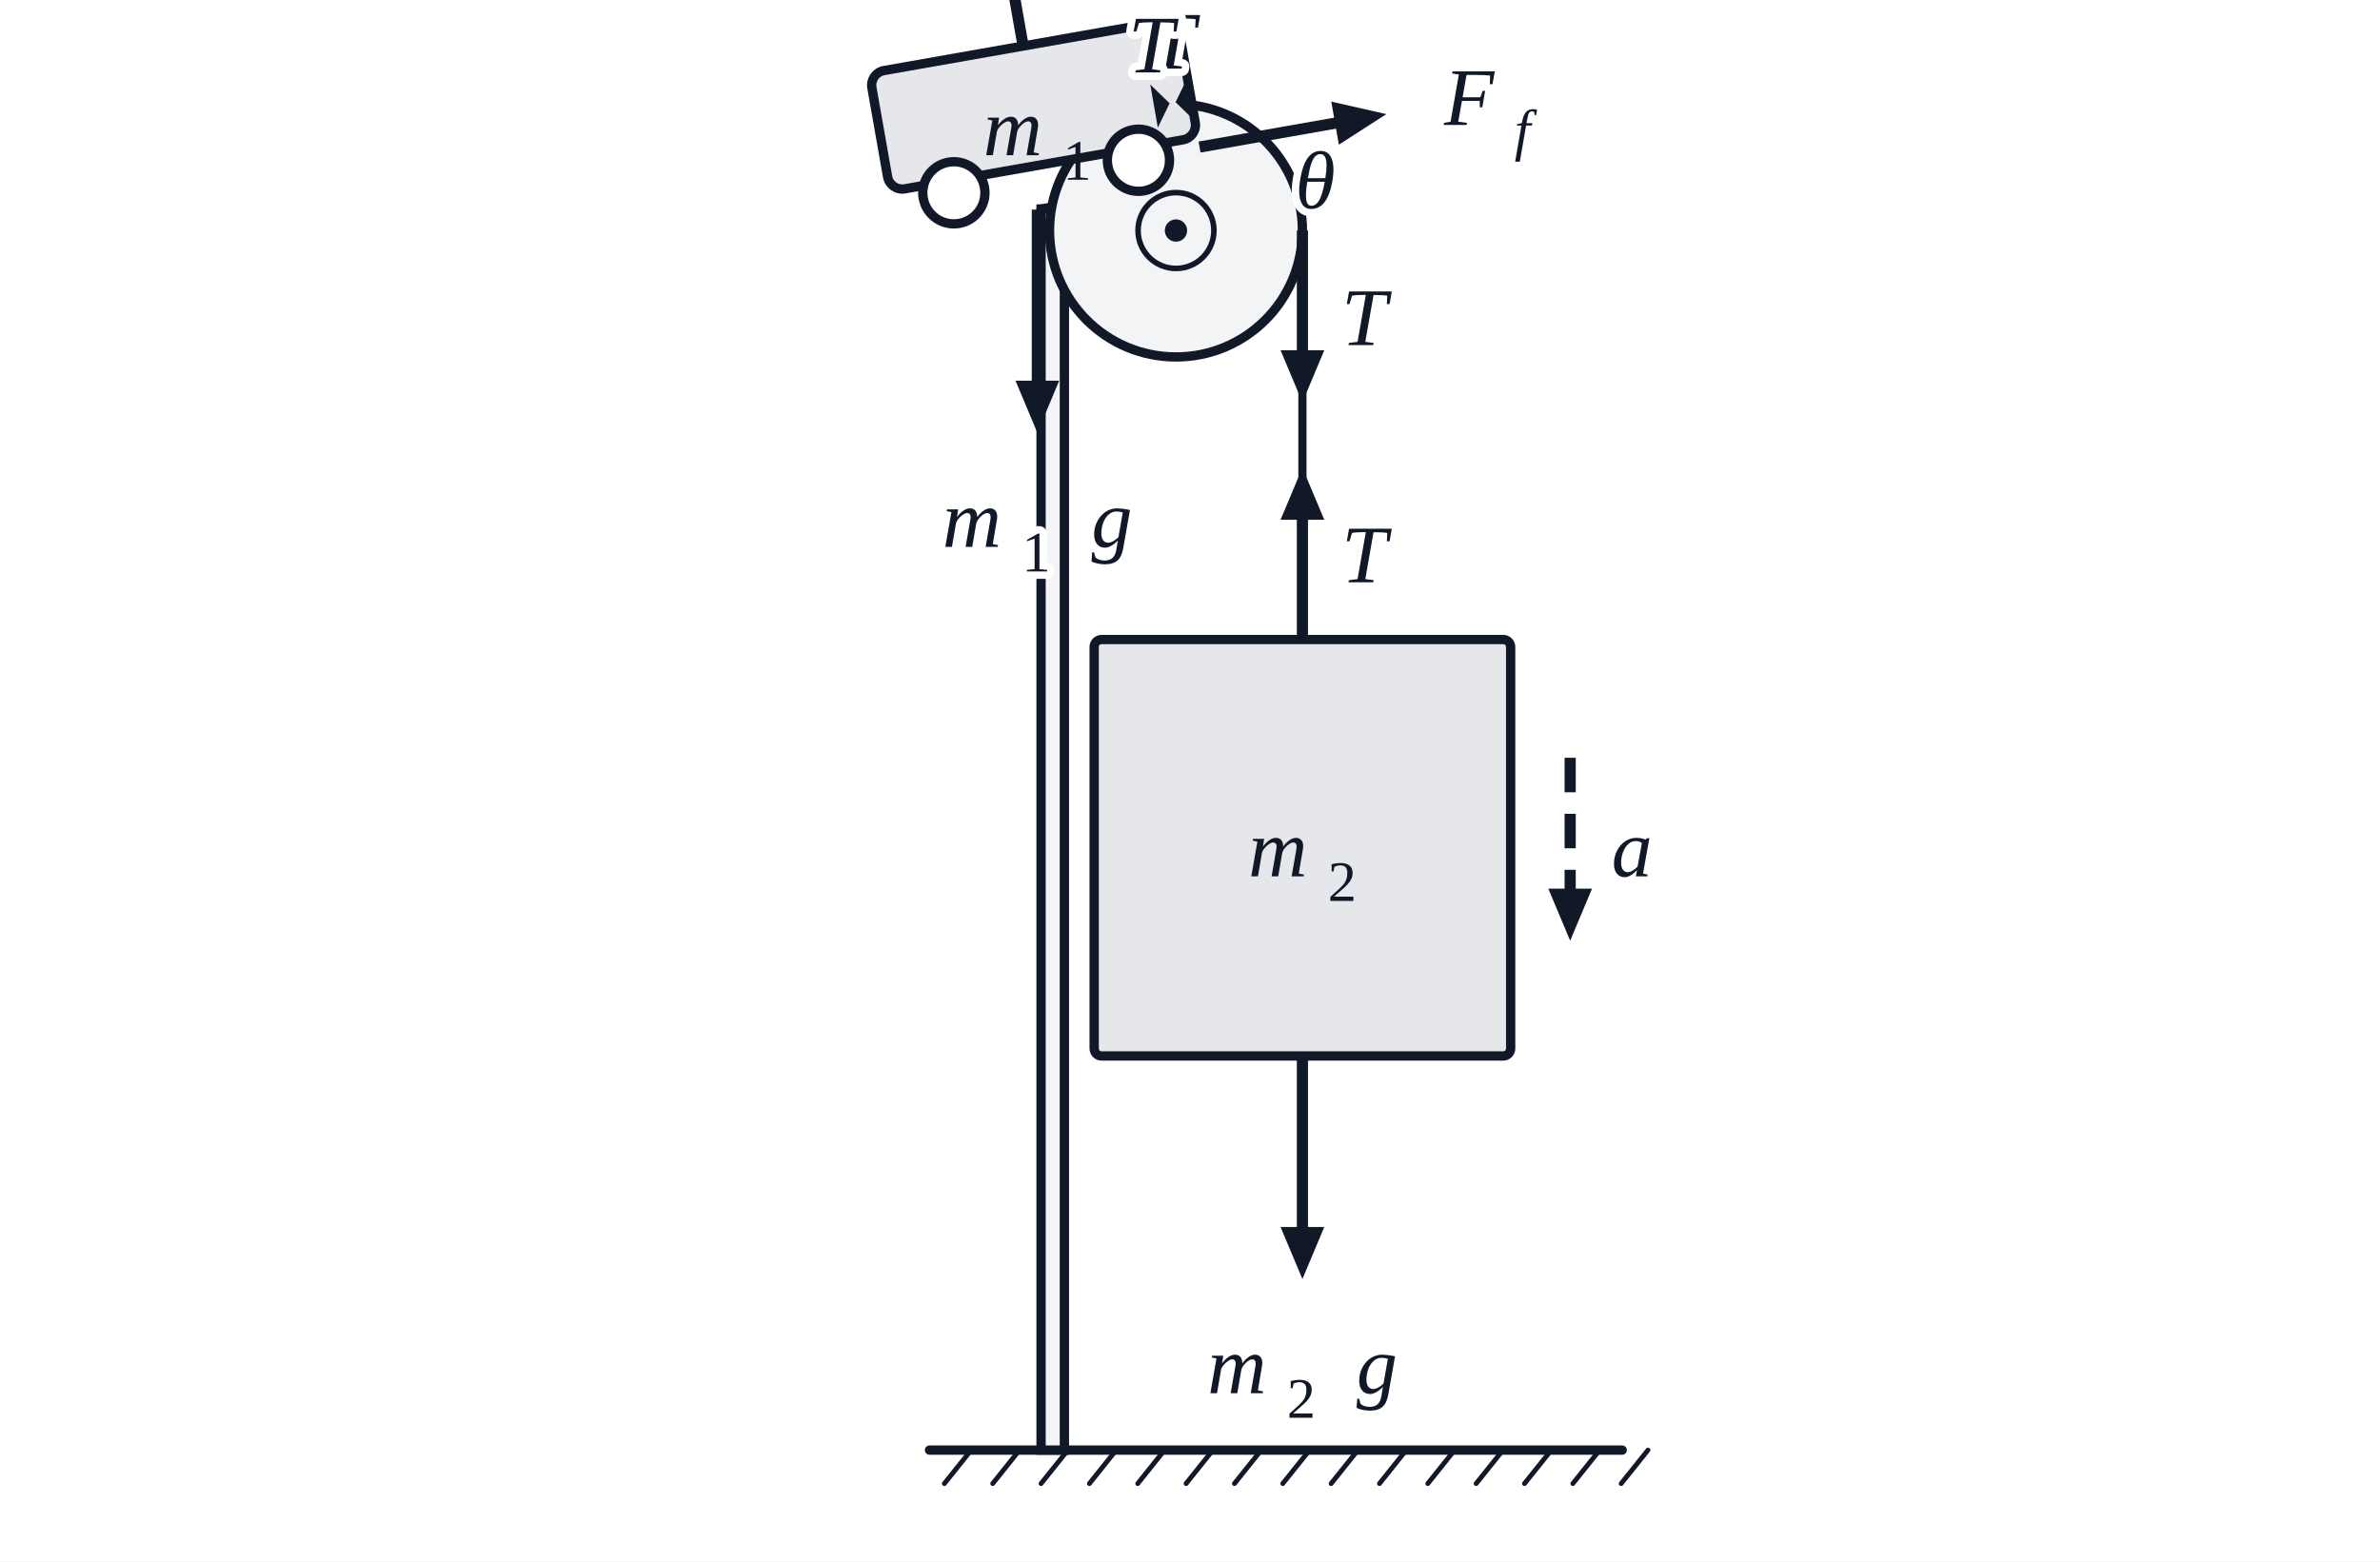
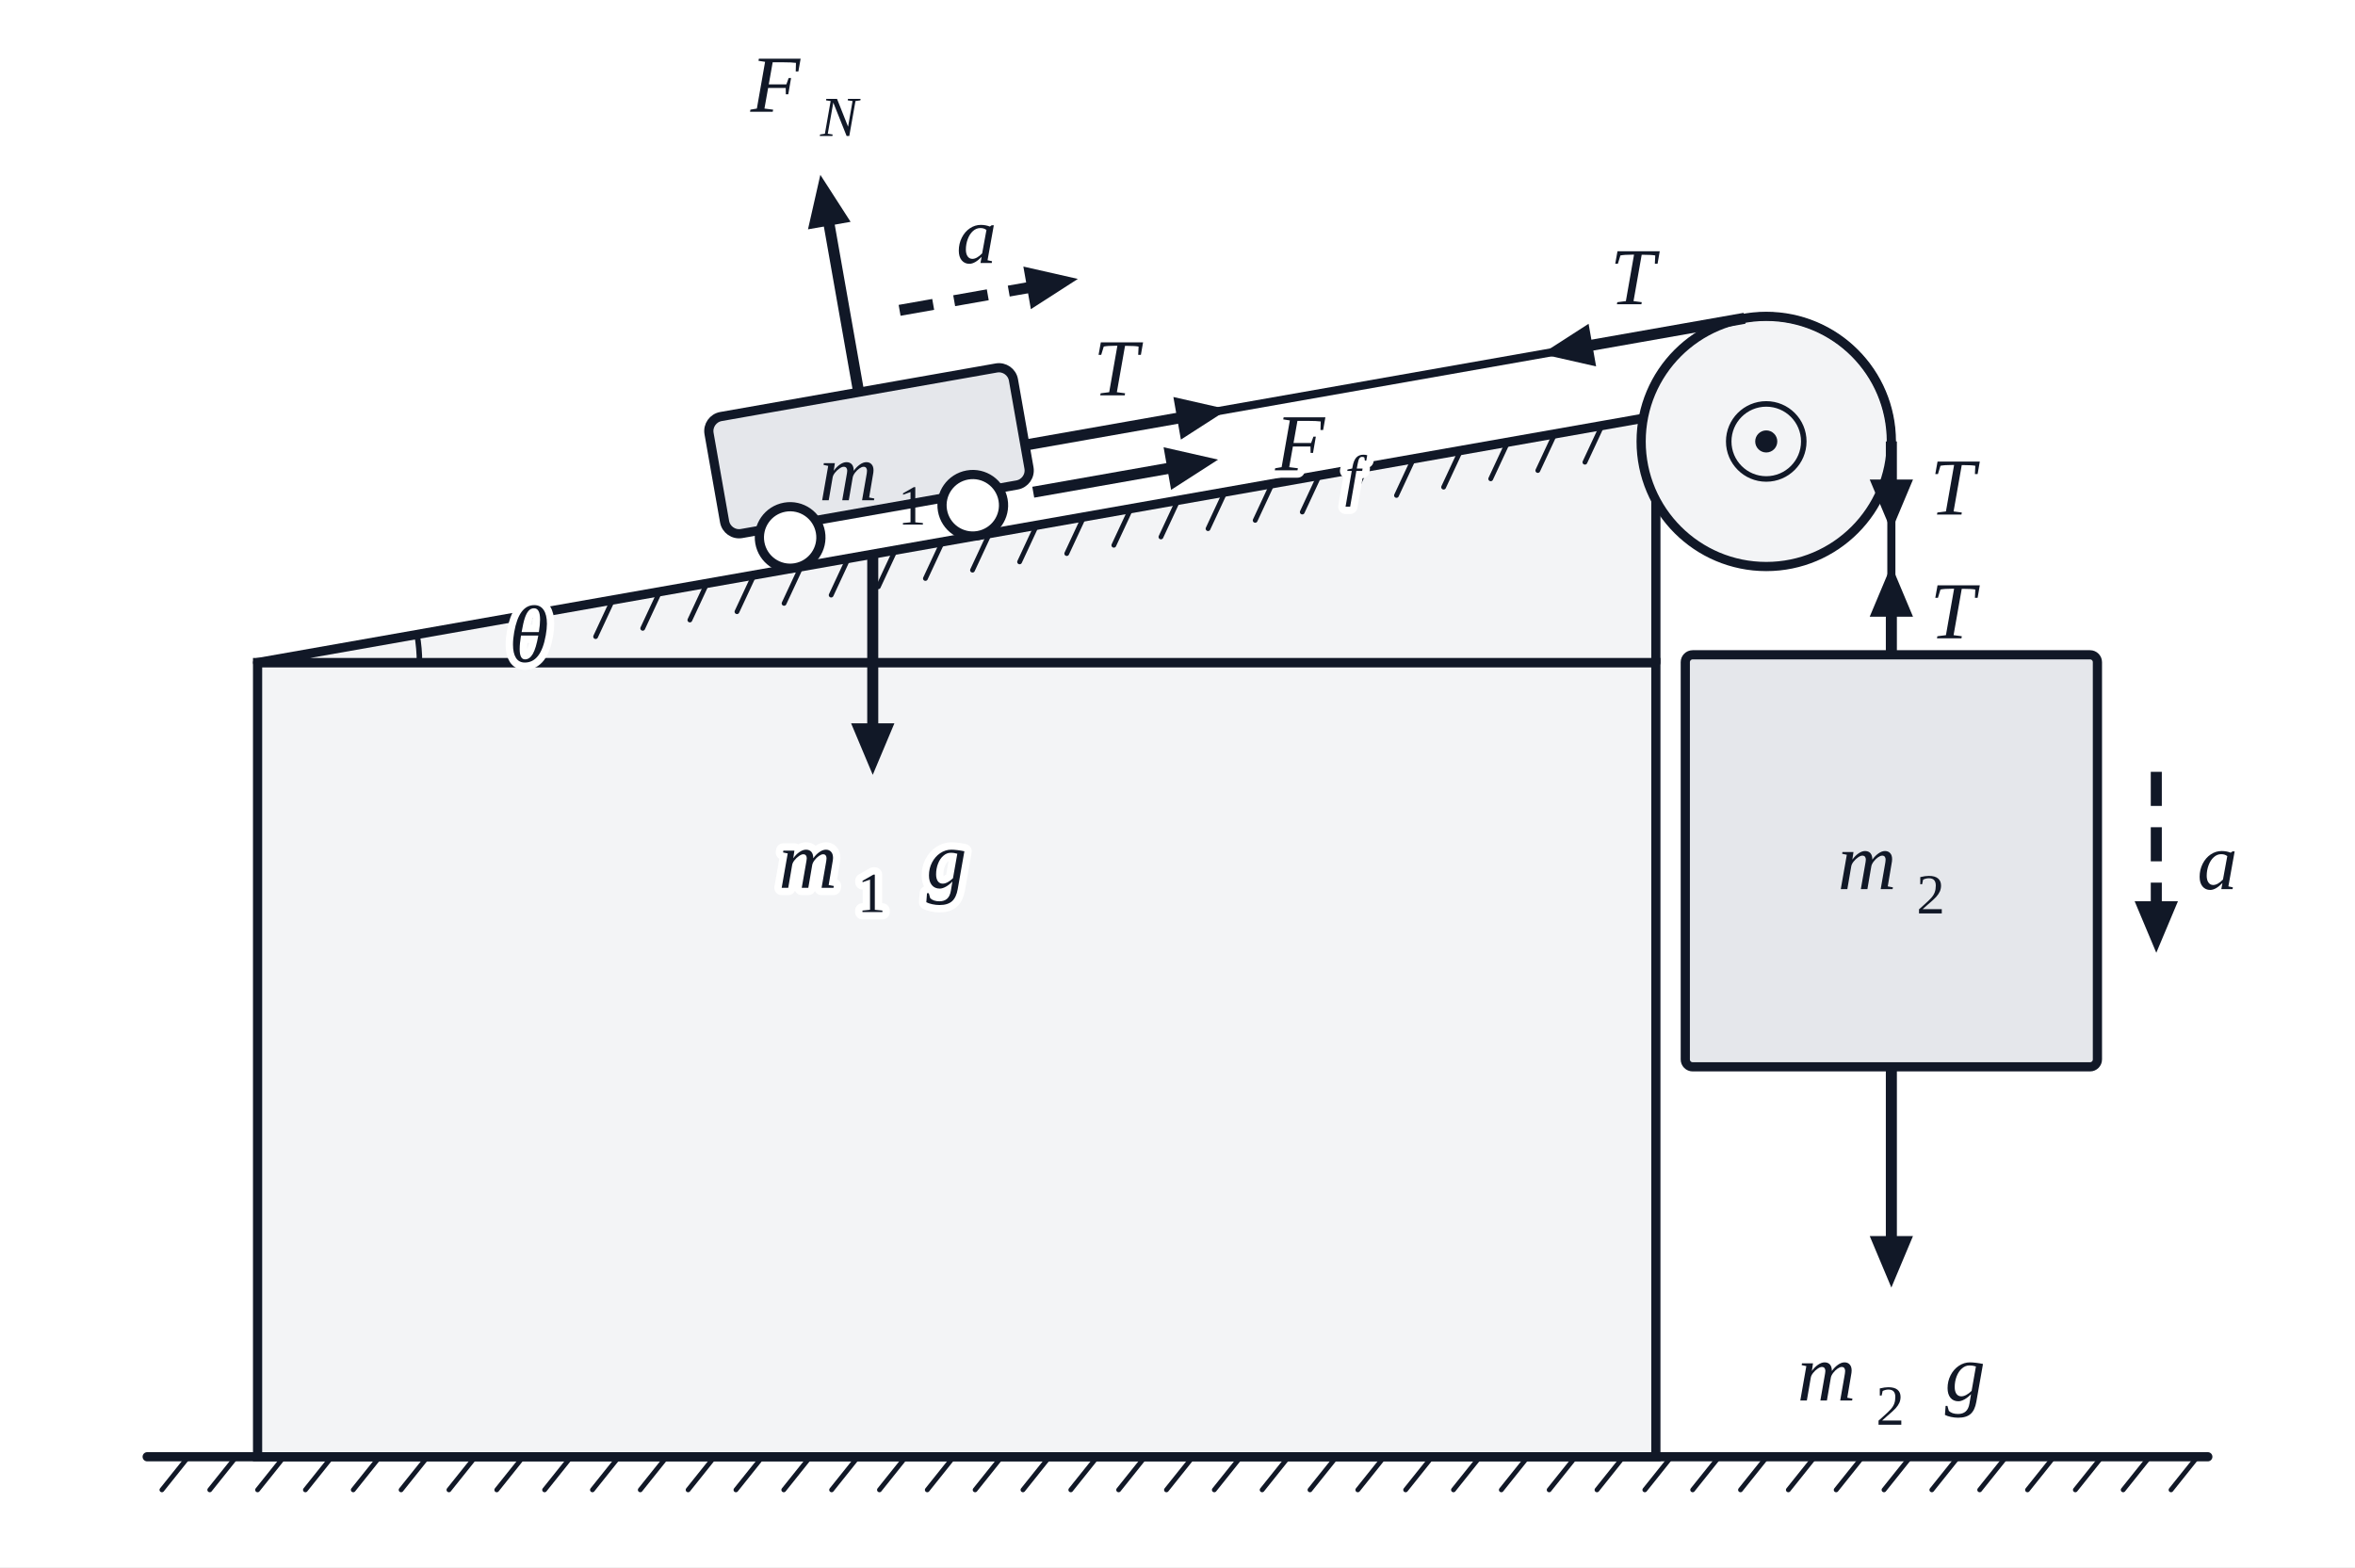
- <svg xmlns="http://www.w3.org/2000/svg" viewBox="0 0 640 420" width="640" height="420" role="img" aria-label="An object on a ramp tied over a pulley at its top to a hanging object" id="g-pulley">
-   <rect class="paper" width="640" height="420" fill="#fff">
+ <svg xmlns="http://www.w3.org/2000/svg" viewBox="0 0 640 426" width="640" height="426" role="img" aria-label="An object on a ramp tied over a pulley at its top to a hanging object" id="g-pulley">
+   <rect class="paper" width="640" height="426" fill="#fff">
</rect>
  <g fill="none" stroke-linecap="round">
-     <line x1="249.95" y1="390" x2="436.23" y2="390" stroke="#111827" stroke-width="2.5">
- </line>
-     <line x1="261.15" y1="390" x2="253.95" y2="399" stroke="#111827" stroke-width="1.3">
- </line>
-     <line x1="274.15" y1="390" x2="266.95" y2="399" stroke="#111827" stroke-width="1.3">
- </line>
-     <line x1="287.15" y1="390" x2="279.95" y2="399" stroke="#111827" stroke-width="1.3">
- </line>
-     <line x1="300.15" y1="390" x2="292.95" y2="399" stroke="#111827" stroke-width="1.3">
- </line>
-     <line x1="313.15" y1="390" x2="305.95" y2="399" stroke="#111827" stroke-width="1.3">
- </line>
-     <line x1="326.15" y1="390" x2="318.95" y2="399" stroke="#111827" stroke-width="1.3">
- </line>
-     <line x1="339.15" y1="390" x2="331.95" y2="399" stroke="#111827" stroke-width="1.3">
- </line>
-     <line x1="352.15" y1="390" x2="344.95" y2="399" stroke="#111827" stroke-width="1.3">
- </line>
-     <line x1="365.15" y1="390" x2="357.95" y2="399" stroke="#111827" stroke-width="1.3">
- </line>
-     <line x1="378.15" y1="390" x2="370.95" y2="399" stroke="#111827" stroke-width="1.3">
- </line>
-     <line x1="391.15" y1="390" x2="383.95" y2="399" stroke="#111827" stroke-width="1.3">
- </line>
-     <line x1="404.15" y1="390" x2="396.95" y2="399" stroke="#111827" stroke-width="1.3">
- </line>
-     <line x1="417.15" y1="390" x2="409.95" y2="399" stroke="#111827" stroke-width="1.3">
- </line>
-     <line x1="430.15" y1="390" x2="422.95" y2="399" stroke="#111827" stroke-width="1.3">
- </line>
-     <line x1="443.15" y1="390" x2="435.95" y2="399" stroke="#111827" stroke-width="1.3">
- </line>
-     <rect x="279.95" y="56.211" width="6.276" height="333.789" fill="#f3f4f6" stroke="#111827" stroke-width="2.5">
+     <line x1="40" y1="396" x2="600" y2="396" stroke="#111827" stroke-width="2.5">
+ </line>
+     <line x1="51.2" y1="396" x2="44" y2="405" stroke="#111827" stroke-width="1.3">
+ </line>
+     <line x1="64.2" y1="396" x2="57" y2="405" stroke="#111827" stroke-width="1.3">
+ </line>
+     <line x1="77.2" y1="396" x2="70" y2="405" stroke="#111827" stroke-width="1.3">
+ </line>
+     <line x1="90.2" y1="396" x2="83" y2="405" stroke="#111827" stroke-width="1.3">
+ </line>
+     <line x1="103.2" y1="396" x2="96" y2="405" stroke="#111827" stroke-width="1.3">
+ </line>
+     <line x1="116.2" y1="396" x2="109" y2="405" stroke="#111827" stroke-width="1.3">
+ </line>
+     <line x1="129.2" y1="396" x2="122" y2="405" stroke="#111827" stroke-width="1.3">
+ </line>
+     <line x1="142.2" y1="396" x2="135" y2="405" stroke="#111827" stroke-width="1.3">
+ </line>
+     <line x1="155.2" y1="396" x2="148" y2="405" stroke="#111827" stroke-width="1.3">
+ </line>
+     <line x1="168.2" y1="396" x2="161" y2="405" stroke="#111827" stroke-width="1.3">
+ </line>
+     <line x1="181.2" y1="396" x2="174" y2="405" stroke="#111827" stroke-width="1.3">
+ </line>
+     <line x1="194.2" y1="396" x2="187" y2="405" stroke="#111827" stroke-width="1.3">
+ </line>
+     <line x1="207.2" y1="396" x2="200" y2="405" stroke="#111827" stroke-width="1.3">
+ </line>
+     <line x1="220.2" y1="396" x2="213" y2="405" stroke="#111827" stroke-width="1.3">
+ </line>
+     <line x1="233.2" y1="396" x2="226" y2="405" stroke="#111827" stroke-width="1.3">
+ </line>
+     <line x1="246.2" y1="396" x2="239" y2="405" stroke="#111827" stroke-width="1.3">
+ </line>
+     <line x1="259.2" y1="396" x2="252" y2="405" stroke="#111827" stroke-width="1.3">
+ </line>
+     <line x1="272.2" y1="396" x2="265" y2="405" stroke="#111827" stroke-width="1.3">
+ </line>
+     <line x1="285.2" y1="396" x2="278" y2="405" stroke="#111827" stroke-width="1.3">
+ </line>
+     <line x1="298.2" y1="396" x2="291" y2="405" stroke="#111827" stroke-width="1.3">
+ </line>
+     <line x1="311.2" y1="396" x2="304" y2="405" stroke="#111827" stroke-width="1.3">
+ </line>
+     <line x1="324.2" y1="396" x2="317" y2="405" stroke="#111827" stroke-width="1.3">
+ </line>
+     <line x1="337.2" y1="396" x2="330" y2="405" stroke="#111827" stroke-width="1.3">
+ </line>
+     <line x1="350.2" y1="396" x2="343" y2="405" stroke="#111827" stroke-width="1.3">
+ </line>
+     <line x1="363.2" y1="396" x2="356" y2="405" stroke="#111827" stroke-width="1.3">
+ </line>
+     <line x1="376.2" y1="396" x2="369" y2="405" stroke="#111827" stroke-width="1.3">
+ </line>
+     <line x1="389.2" y1="396" x2="382" y2="405" stroke="#111827" stroke-width="1.3">
+ </line>
+     <line x1="402.2" y1="396" x2="395" y2="405" stroke="#111827" stroke-width="1.3">
+ </line>
+     <line x1="415.2" y1="396" x2="408" y2="405" stroke="#111827" stroke-width="1.3">
+ </line>
+     <line x1="428.2" y1="396" x2="421" y2="405" stroke="#111827" stroke-width="1.3">
+ </line>
+     <line x1="441.2" y1="396" x2="434" y2="405" stroke="#111827" stroke-width="1.3">
+ </line>
+     <line x1="454.2" y1="396" x2="447" y2="405" stroke="#111827" stroke-width="1.3">
+ </line>
+     <line x1="467.2" y1="396" x2="460" y2="405" stroke="#111827" stroke-width="1.3">
+ </line>
+     <line x1="480.2" y1="396" x2="473" y2="405" stroke="#111827" stroke-width="1.3">
+ </line>
+     <line x1="493.2" y1="396" x2="486" y2="405" stroke="#111827" stroke-width="1.3">
+ </line>
+     <line x1="506.2" y1="396" x2="499" y2="405" stroke="#111827" stroke-width="1.3">
+ </line>
+     <line x1="519.2" y1="396" x2="512" y2="405" stroke="#111827" stroke-width="1.3">
+ </line>
+     <line x1="532.2" y1="396" x2="525" y2="405" stroke="#111827" stroke-width="1.3">
+ </line>
+     <line x1="545.2" y1="396" x2="538" y2="405" stroke="#111827" stroke-width="1.3">
+ </line>
+     <line x1="558.2" y1="396" x2="551" y2="405" stroke="#111827" stroke-width="1.3">
+ </line>
+     <line x1="571.2" y1="396" x2="564" y2="405" stroke="#111827" stroke-width="1.3">
+ </line>
+     <line x1="584.2" y1="396" x2="577" y2="405" stroke="#111827" stroke-width="1.3">
+ </line>
+     <line x1="597.2" y1="396" x2="590" y2="405" stroke="#111827" stroke-width="1.3">
+ </line>
+     <rect x="70" y="180.109" width="380" height="215.891" fill="#f3f4f6" stroke="#111827" stroke-width="2.5">
</rect>
-     <path d="M279.95,56.21 L286.23,56.21 L286.23,55.1 Z" fill="#f3f4f6" stroke="#111827" stroke-width="2.5" stroke-linejoin="round">
+     <path d="M70,180.11 L450,180.11 L450,113.1 Z" fill="#f3f4f6" stroke="#111827" stroke-width="2.5" stroke-linejoin="round">
</path>
-     <path d="M44,0 A44,44 0 0 0 43.33,-7.64" transform="translate(279.95 56.21)" stroke="#111827" stroke-width="1.5">
+     <path d="M44,0 A44,44 0 0 0 43.33,-7.64" transform="translate(70 180.11)" stroke="#111827" stroke-width="1.5">
</path>
-     <line x1="286.23" y1="55.1" x2="316.23" y2="62" stroke="#111827" stroke-width="3">
- </line>
-     <polyline points="320.31,26.75 310.33,28.52" stroke="#111827" stroke-width="2.2" stroke-linejoin="round">
+     <line x1="166.51" y1="163.09" x2="161.87" y2="173.05" stroke="#111827" stroke-width="1.3">
+ </line>
+     <line x1="179.31" y1="160.84" x2="174.67" y2="170.8" stroke="#111827" stroke-width="1.3">
+ </line>
+     <line x1="192.12" y1="158.58" x2="187.48" y2="168.54" stroke="#111827" stroke-width="1.3">
+ </line>
+     <line x1="204.92" y1="156.32" x2="200.28" y2="166.28" stroke="#111827" stroke-width="1.3">
+ </line>
+     <line x1="217.72" y1="154.06" x2="213.08" y2="164.02" stroke="#111827" stroke-width="1.3">
+ </line>
+     <line x1="230.52" y1="151.81" x2="225.88" y2="161.77" stroke="#111827" stroke-width="1.3">
+ </line>
+     <line x1="243.33" y1="149.55" x2="238.69" y2="159.51" stroke="#111827" stroke-width="1.3">
+ </line>
+     <line x1="256.13" y1="147.29" x2="251.49" y2="157.25" stroke="#111827" stroke-width="1.3">
+ </line>
+     <line x1="268.93" y1="145.03" x2="264.29" y2="154.99" stroke="#111827" stroke-width="1.3">
+ </line>
+     <line x1="281.73" y1="142.78" x2="277.09" y2="152.74" stroke="#111827" stroke-width="1.3">
+ </line>
+     <line x1="294.54" y1="140.52" x2="289.9" y2="150.48" stroke="#111827" stroke-width="1.3">
+ </line>
+     <line x1="307.34" y1="138.26" x2="302.7" y2="148.22" stroke="#111827" stroke-width="1.3">
+ </line>
+     <line x1="320.14" y1="136" x2="315.5" y2="145.96" stroke="#111827" stroke-width="1.3">
+ </line>
+     <line x1="332.94" y1="133.75" x2="328.3" y2="143.71" stroke="#111827" stroke-width="1.3">
+ </line>
+     <line x1="345.75" y1="131.49" x2="341.11" y2="141.45" stroke="#111827" stroke-width="1.3">
+ </line>
+     <line x1="358.55" y1="129.23" x2="353.91" y2="139.19" stroke="#111827" stroke-width="1.3">
+ </line>
+     <line x1="371.35" y1="126.97" x2="366.71" y2="136.93" stroke="#111827" stroke-width="1.3">
+ </line>
+     <line x1="384.15" y1="124.72" x2="379.51" y2="134.68" stroke="#111827" stroke-width="1.3">
+ </line>
+     <line x1="396.96" y1="122.46" x2="392.32" y2="132.42" stroke="#111827" stroke-width="1.3">
+ </line>
+     <line x1="409.76" y1="120.2" x2="405.12" y2="130.16" stroke="#111827" stroke-width="1.3">
+ </line>
+     <line x1="422.56" y1="117.94" x2="417.92" y2="127.9" stroke="#111827" stroke-width="1.3">
+ </line>
+     <line x1="435.36" y1="115.69" x2="430.72" y2="125.65" stroke="#111827" stroke-width="1.3">
+ </line>
+     <line x1="450" y1="113.1" x2="480" y2="120" stroke="#111827" stroke-width="3">
+ </line>
+     <polyline points="278.54,121 474.1,86.52" stroke="#111827" stroke-width="2.2" stroke-linejoin="round">
</polyline>
-     <polyline points="350.23,62 350.23,172" stroke="#111827" stroke-width="2.2" stroke-linejoin="round">
+     <polyline points="514,120 514,178" stroke="#111827" stroke-width="2.2" stroke-linejoin="round">
</polyline>
-     <circle cx="316.23" cy="62" r="34" fill="#f3f4f6" stroke="#111827" stroke-width="2.5">
- </circle>
-     <circle cx="316.23" cy="62" r="10.2" stroke="#111827" stroke-width="1.5">
- </circle>
-     <circle cx="316.23" cy="62" r="3" fill="#111827">
- </circle>
-     <path d="M310.33,28.52 A34,34 0 0 1 350.23,62" stroke="#111827" stroke-width="2.2">
+     <circle cx="480" cy="120" r="34" fill="#f3f4f6" stroke="#111827" stroke-width="2.5">
+ </circle>
+     <circle cx="480" cy="120" r="10.2" stroke="#111827" stroke-width="1.5">
+ </circle>
+     <circle cx="480" cy="120" r="3" fill="#111827">
+ </circle>
+     <path d="M474.1,86.52 A34,34 0 0 1 514,120" stroke="#111827" stroke-width="2.2">
</path>
-     <g transform="translate(282.77 55.71) rotate(-10)">
+     <g transform="translate(241 149.96) rotate(-10)">
      <rect x="-42" y="-44" width="84" height="32.296" rx="4" fill="#e5e7eb" stroke="#111827" stroke-width="2.5">
</rect>
      <circle cx="-25.2" cy="-8.36" r="8.36" fill="#fff" stroke="#111827" stroke-width="2.5">
</circle>
      <circle cx="25.2" cy="-8.36" r="8.36" fill="#fff" stroke="#111827" stroke-width="2.5">
</circle>
    </g>
-     <g transform="translate(350.23 284) rotate(0)">
+     <g transform="translate(514 290) rotate(0)">
      <rect x="-56" y="-112" width="112" height="112" rx="2" fill="#e5e7eb" stroke="#111827" stroke-width="2.5">
</rect>
    </g>
-     <line x1="320.31" y1="26.75" x2="320.31" y2="26.75" stroke="#111827" stroke-width="3" stroke-linecap="butt">
- </line>
-     <polygon points="316.12,27.49 319.29,20.96 321.33,32.54" fill="#111827">
- </polygon>
-     <line x1="310.33" y1="28.52" x2="310.33" y2="28.52" stroke="#111827" stroke-width="3" stroke-linecap="butt">
- </line>
-     <polygon points="314.52,27.78 311.35,34.31 309.31,22.73" fill="#111827">
- </polygon>
-     <line x1="350.23" y1="135.6" x2="350.23" y2="172" stroke="#111827" stroke-width="3" stroke-linecap="butt">
- </line>
-     <polygon points="350.23,125.8 356.11,139.8 344.35,139.8" fill="#111827">
- </polygon>
-     <line x1="350.23" y1="98.4" x2="350.23" y2="62" stroke="#111827" stroke-width="3" stroke-linecap="butt">
- </line>
-     <polygon points="350.23,108.2 344.35,94.2 356.11,94.2" fill="#111827">
- </polygon>
-     <line x1="278.95" y1="106.58" x2="278.95" y2="56.38" stroke="#111827" stroke-width="3" stroke-linecap="butt">
- </line>
-     <polygon points="278.95,116.38 273.07,102.38 284.83,102.38" fill="#111827">
- </polygon>
-     <line x1="350.23" y1="334.2" x2="350.23" y2="284" stroke="#111827" stroke-width="3" stroke-linecap="butt">
- </line>
-     <polygon points="350.23,344 344.35,330 356.11,330" fill="#111827">
- </polygon>
-     <line x1="266.41" y1="-37.07" x2="275.13" y2="12.37" stroke="#111827" stroke-width="3" stroke-linecap="butt">
- </line>
-     <polygon points="264.71,-46.72 272.93,-33.95 261.35,-31.91" fill="#111827">
- </polygon>
-     <line x1="363.15" y1="32.39" x2="322.57" y2="39.55" stroke="#111827" stroke-width="3" stroke-linecap="butt">
- </line>
-     <polygon points="372.8,30.69 360.03,38.91 357.99,27.33" fill="#111827">
- </polygon>
-     <line x1="325.04" y1="-16.73" x2="285.45" y2="-9.75" stroke="#111827" stroke-width="3" stroke-dasharray="9.27 5.79" stroke-linecap="butt">
- </line>
-     <polygon points="334.69,-18.43 321.92,-10.21 319.88,-21.79" fill="#111827">
- </polygon>
-     <line x1="422.23" y1="243.2" x2="422.23" y2="203" stroke="#111827" stroke-width="3" stroke-dasharray="9.27 5.79" stroke-linecap="butt">
- </line>
-     <polygon points="422.23,253 416.35,239 428.11,239" fill="#111827">
+     <line x1="324.04" y1="112.98" x2="278.54" y2="121" stroke="#111827" stroke-width="3" stroke-linecap="butt">
+ </line>
+     <polygon points="333.69,111.28 320.92,119.5 318.88,107.92" fill="#111827">
+ </polygon>
+     <line x1="428.6" y1="94.54" x2="474.1" y2="86.52" stroke="#111827" stroke-width="3" stroke-linecap="butt">
+ </line>
+     <polygon points="418.95,96.24 431.72,88.02 433.76,99.6" fill="#111827">
+ </polygon>
+     <line x1="514" y1="163.44" x2="514" y2="178" stroke="#111827" stroke-width="3" stroke-linecap="butt">
+ </line>
+     <polygon points="514,153.64 519.88,167.64 508.12,167.64" fill="#111827">
+ </polygon>
+     <line x1="514" y1="134.56" x2="514" y2="120" stroke="#111827" stroke-width="3" stroke-linecap="butt">
+ </line>
+     <polygon points="514,144.36 508.12,130.36 519.88,130.36" fill="#111827">
+ </polygon>
+     <line x1="237.18" y1="200.83" x2="237.18" y2="150.63" stroke="#111827" stroke-width="3" stroke-linecap="butt">
+ </line>
+     <polygon points="237.18,210.63 231.3,196.63 243.06,196.63" fill="#111827">
+ </polygon>
+     <line x1="514" y1="340.2" x2="514" y2="290" stroke="#111827" stroke-width="3" stroke-linecap="butt">
+ </line>
+     <polygon points="514,350 508.12,336 519.88,336" fill="#111827">
+ </polygon>
+     <line x1="224.64" y1="57.18" x2="233.36" y2="106.62" stroke="#111827" stroke-width="3" stroke-linecap="butt">
+ </line>
+     <polygon points="222.94,47.53 231.16,60.3 219.58,62.34" fill="#111827">
+ </polygon>
+     <line x1="321.38" y1="126.64" x2="280.8" y2="133.8" stroke="#111827" stroke-width="3" stroke-linecap="butt">
+ </line>
+     <polygon points="331.03,124.94 318.26,133.16 316.22,121.58" fill="#111827">
+ </polygon>
+     <line x1="283.27" y1="77.52" x2="243.68" y2="84.5" stroke="#111827" stroke-width="3" stroke-dasharray="9.27 5.79" stroke-linecap="butt">
+ </line>
+     <polygon points="292.92,75.82 280.15,84.04 278.11,72.46" fill="#111827">
+ </polygon>
+     <line x1="586" y1="249.2" x2="586" y2="209" stroke="#111827" stroke-width="3" stroke-dasharray="9.27 5.79" stroke-linecap="butt">
+ </line>
+     <polygon points="586,259 580.12,245 591.88,245" fill="#111827">
</polygon>
  </g>
-   <text x="315.32" y="18.45" text-anchor="middle" font-family="'Times New Roman', Times, serif" font-size="22" fill="#111827" stroke="#fff" stroke-width="4" stroke-linejoin="round" paint-order="stroke">
+   <text x="303.23" y="107.47" text-anchor="middle" font-family="'Times New Roman', Times, serif" font-size="22" fill="#111827" stroke="#fff" stroke-width="4" stroke-linejoin="round" paint-order="stroke">
    <tspan>
      <tspan font-style="italic">T</tspan>
    </tspan>
  </text>
-   <text x="309.53" y="19.48" text-anchor="middle" font-family="'Times New Roman', Times, serif" font-size="22" fill="#111827" stroke="#fff" stroke-width="4" stroke-linejoin="round" paint-order="stroke">
+   <text x="443.64" y="82.71" text-anchor="middle" font-family="'Times New Roman', Times, serif" font-size="22" fill="#111827" stroke="#fff" stroke-width="4" stroke-linejoin="round" paint-order="stroke">
    <tspan>
      <tspan font-style="italic">T</tspan>
    </tspan>
  </text>
-   <text x="366.85" y="156.6" text-anchor="middle" font-family="'Times New Roman', Times, serif" font-size="22" fill="#111827" stroke="#fff" stroke-width="4" stroke-linejoin="round" paint-order="stroke">
+   <text x="530.62" y="173.52" text-anchor="middle" font-family="'Times New Roman', Times, serif" font-size="22" fill="#111827" stroke="#fff" stroke-width="4" stroke-linejoin="round" paint-order="stroke">
    <tspan>
      <tspan font-style="italic">T</tspan>
    </tspan>
  </text>
-   <text x="366.85" y="92.8" text-anchor="middle" font-family="'Times New Roman', Times, serif" font-size="22" fill="#111827" stroke="#fff" stroke-width="4" stroke-linejoin="round" paint-order="stroke">
+   <text x="530.62" y="139.88" text-anchor="middle" font-family="'Times New Roman', Times, serif" font-size="22" fill="#111827" stroke="#fff" stroke-width="4" stroke-linejoin="round" paint-order="stroke">
    <tspan>
      <tspan font-style="italic">T</tspan>
    </tspan>
  </text>
-   <text x="278.95" y="147.08" text-anchor="middle" font-family="'Times New Roman', Times, serif" font-size="22" fill="#111827" stroke="#fff" stroke-width="4" stroke-linejoin="round" paint-order="stroke">
+   <text x="237.18" y="241.33" text-anchor="middle" font-family="'Times New Roman', Times, serif" font-size="22" fill="#111827" stroke="#fff" stroke-width="4" stroke-linejoin="round" paint-order="stroke">
    <tspan>
      <tspan font-style="italic">m</tspan>
    </tspan>
    <tspan dy="6.6" font-size="15.4">
      <tspan>1</tspan>
    </tspan>
    <tspan dy="-6.6">
      <tspan> </tspan>
      <tspan font-style="italic">g</tspan>
    </tspan>
  </text>
-   <text x="350.23" y="374.7" text-anchor="middle" font-family="'Times New Roman', Times, serif" font-size="22" fill="#111827" stroke="#fff" stroke-width="4" stroke-linejoin="round" paint-order="stroke">
+   <text x="514" y="380.7" text-anchor="middle" font-family="'Times New Roman', Times, serif" font-size="22" fill="#111827" stroke="#fff" stroke-width="4" stroke-linejoin="round" paint-order="stroke">
    <tspan>
      <tspan font-style="italic">m</tspan>
    </tspan>
    <tspan dy="6.6" font-size="15.4">
      <tspan>2</tspan>
    </tspan>
    <tspan dy="-6.6">
      <tspan> </tspan>
      <tspan font-style="italic">g</tspan>
    </tspan>
  </text>
-   <text x="260.33" y="-63.88" text-anchor="middle" font-family="'Times New Roman', Times, serif" font-size="22" fill="#111827" stroke="#fff" stroke-width="4" stroke-linejoin="round" paint-order="stroke">
+   <text x="218.56" y="30.37" text-anchor="middle" font-family="'Times New Roman', Times, serif" font-size="22" fill="#111827" stroke="#fff" stroke-width="4" stroke-linejoin="round" paint-order="stroke">
    <tspan>
      <tspan font-style="italic">F</tspan>
    </tspan>
    <tspan dy="6.6" font-size="15.4">
      <tspan font-style="italic">N</tspan>
    </tspan>
  </text>
-   <text x="399.94" y="33.6" text-anchor="middle" font-family="'Times New Roman', Times, serif" font-size="22" fill="#111827" stroke="#fff" stroke-width="4" stroke-linejoin="round" paint-order="stroke">
+   <text x="358.17" y="127.85" text-anchor="middle" font-family="'Times New Roman', Times, serif" font-size="22" fill="#111827" stroke="#fff" stroke-width="4" stroke-linejoin="round" paint-order="stroke">
    <tspan>
      <tspan font-style="italic">F</tspan>
    </tspan>
    <tspan dy="6.6" font-size="15.4">
      <tspan font-style="italic">f</tspan>
    </tspan>
  </text>
-   <text x="307.18" y="-22.76" text-anchor="middle" font-family="'Times New Roman', Times, serif" font-size="22" fill="#111827" stroke="#fff" stroke-width="4" stroke-linejoin="round" paint-order="stroke">
+   <text x="265.41" y="71.49" text-anchor="middle" font-family="'Times New Roman', Times, serif" font-size="22" fill="#111827" stroke="#fff" stroke-width="4" stroke-linejoin="round" paint-order="stroke">
    <tspan>
      <tspan font-style="italic">a</tspan>
    </tspan>
  </text>
-   <text x="438.85" y="235.7" text-anchor="middle" font-family="'Times New Roman', Times, serif" font-size="22" fill="#111827" stroke="#fff" stroke-width="4" stroke-linejoin="round" paint-order="stroke">
+   <text x="602.62" y="241.7" text-anchor="middle" font-family="'Times New Roman', Times, serif" font-size="22" fill="#111827" stroke="#fff" stroke-width="4" stroke-linejoin="round" paint-order="stroke">
    <tspan>
      <tspan font-style="italic">a</tspan>
    </tspan>
  </text>
-   <text x="353.69" y="55.98" text-anchor="middle" font-family="'Times New Roman', Times, serif" font-size="22" fill="#111827" stroke="#fff" stroke-width="4" stroke-linejoin="round" paint-order="stroke">
+   <text x="143.74" y="179.88" text-anchor="middle" font-family="'Times New Roman', Times, serif" font-size="22" fill="#111827" stroke="#fff" stroke-width="4" stroke-linejoin="round" paint-order="stroke">
    <tspan>
      <tspan font-style="italic">θ</tspan>
    </tspan>
  </text>
-   <text x="278.95" y="41.74" text-anchor="middle" font-family="'Times New Roman', Times, serif" font-size="22" fill="#111827" stroke-linejoin="round" paint-order="stroke">
+   <text x="237.18" y="135.99" text-anchor="middle" font-family="'Times New Roman', Times, serif" font-size="22" fill="#111827" stroke-linejoin="round" paint-order="stroke">
    <tspan>
      <tspan font-style="italic">m</tspan>
    </tspan>
    <tspan dy="6.6" font-size="15.4">
      <tspan>1</tspan>
    </tspan>
  </text>
-   <text x="350.23" y="235.7" text-anchor="middle" font-family="'Times New Roman', Times, serif" font-size="22" fill="#111827" stroke-linejoin="round" paint-order="stroke">
+   <text x="514" y="241.7" text-anchor="middle" font-family="'Times New Roman', Times, serif" font-size="22" fill="#111827" stroke-linejoin="round" paint-order="stroke">
    <tspan>
      <tspan font-style="italic">m</tspan>
    </tspan>
    <tspan dy="6.6" font-size="15.4">
      <tspan>2</tspan>
    </tspan>
  </text>
</svg>
